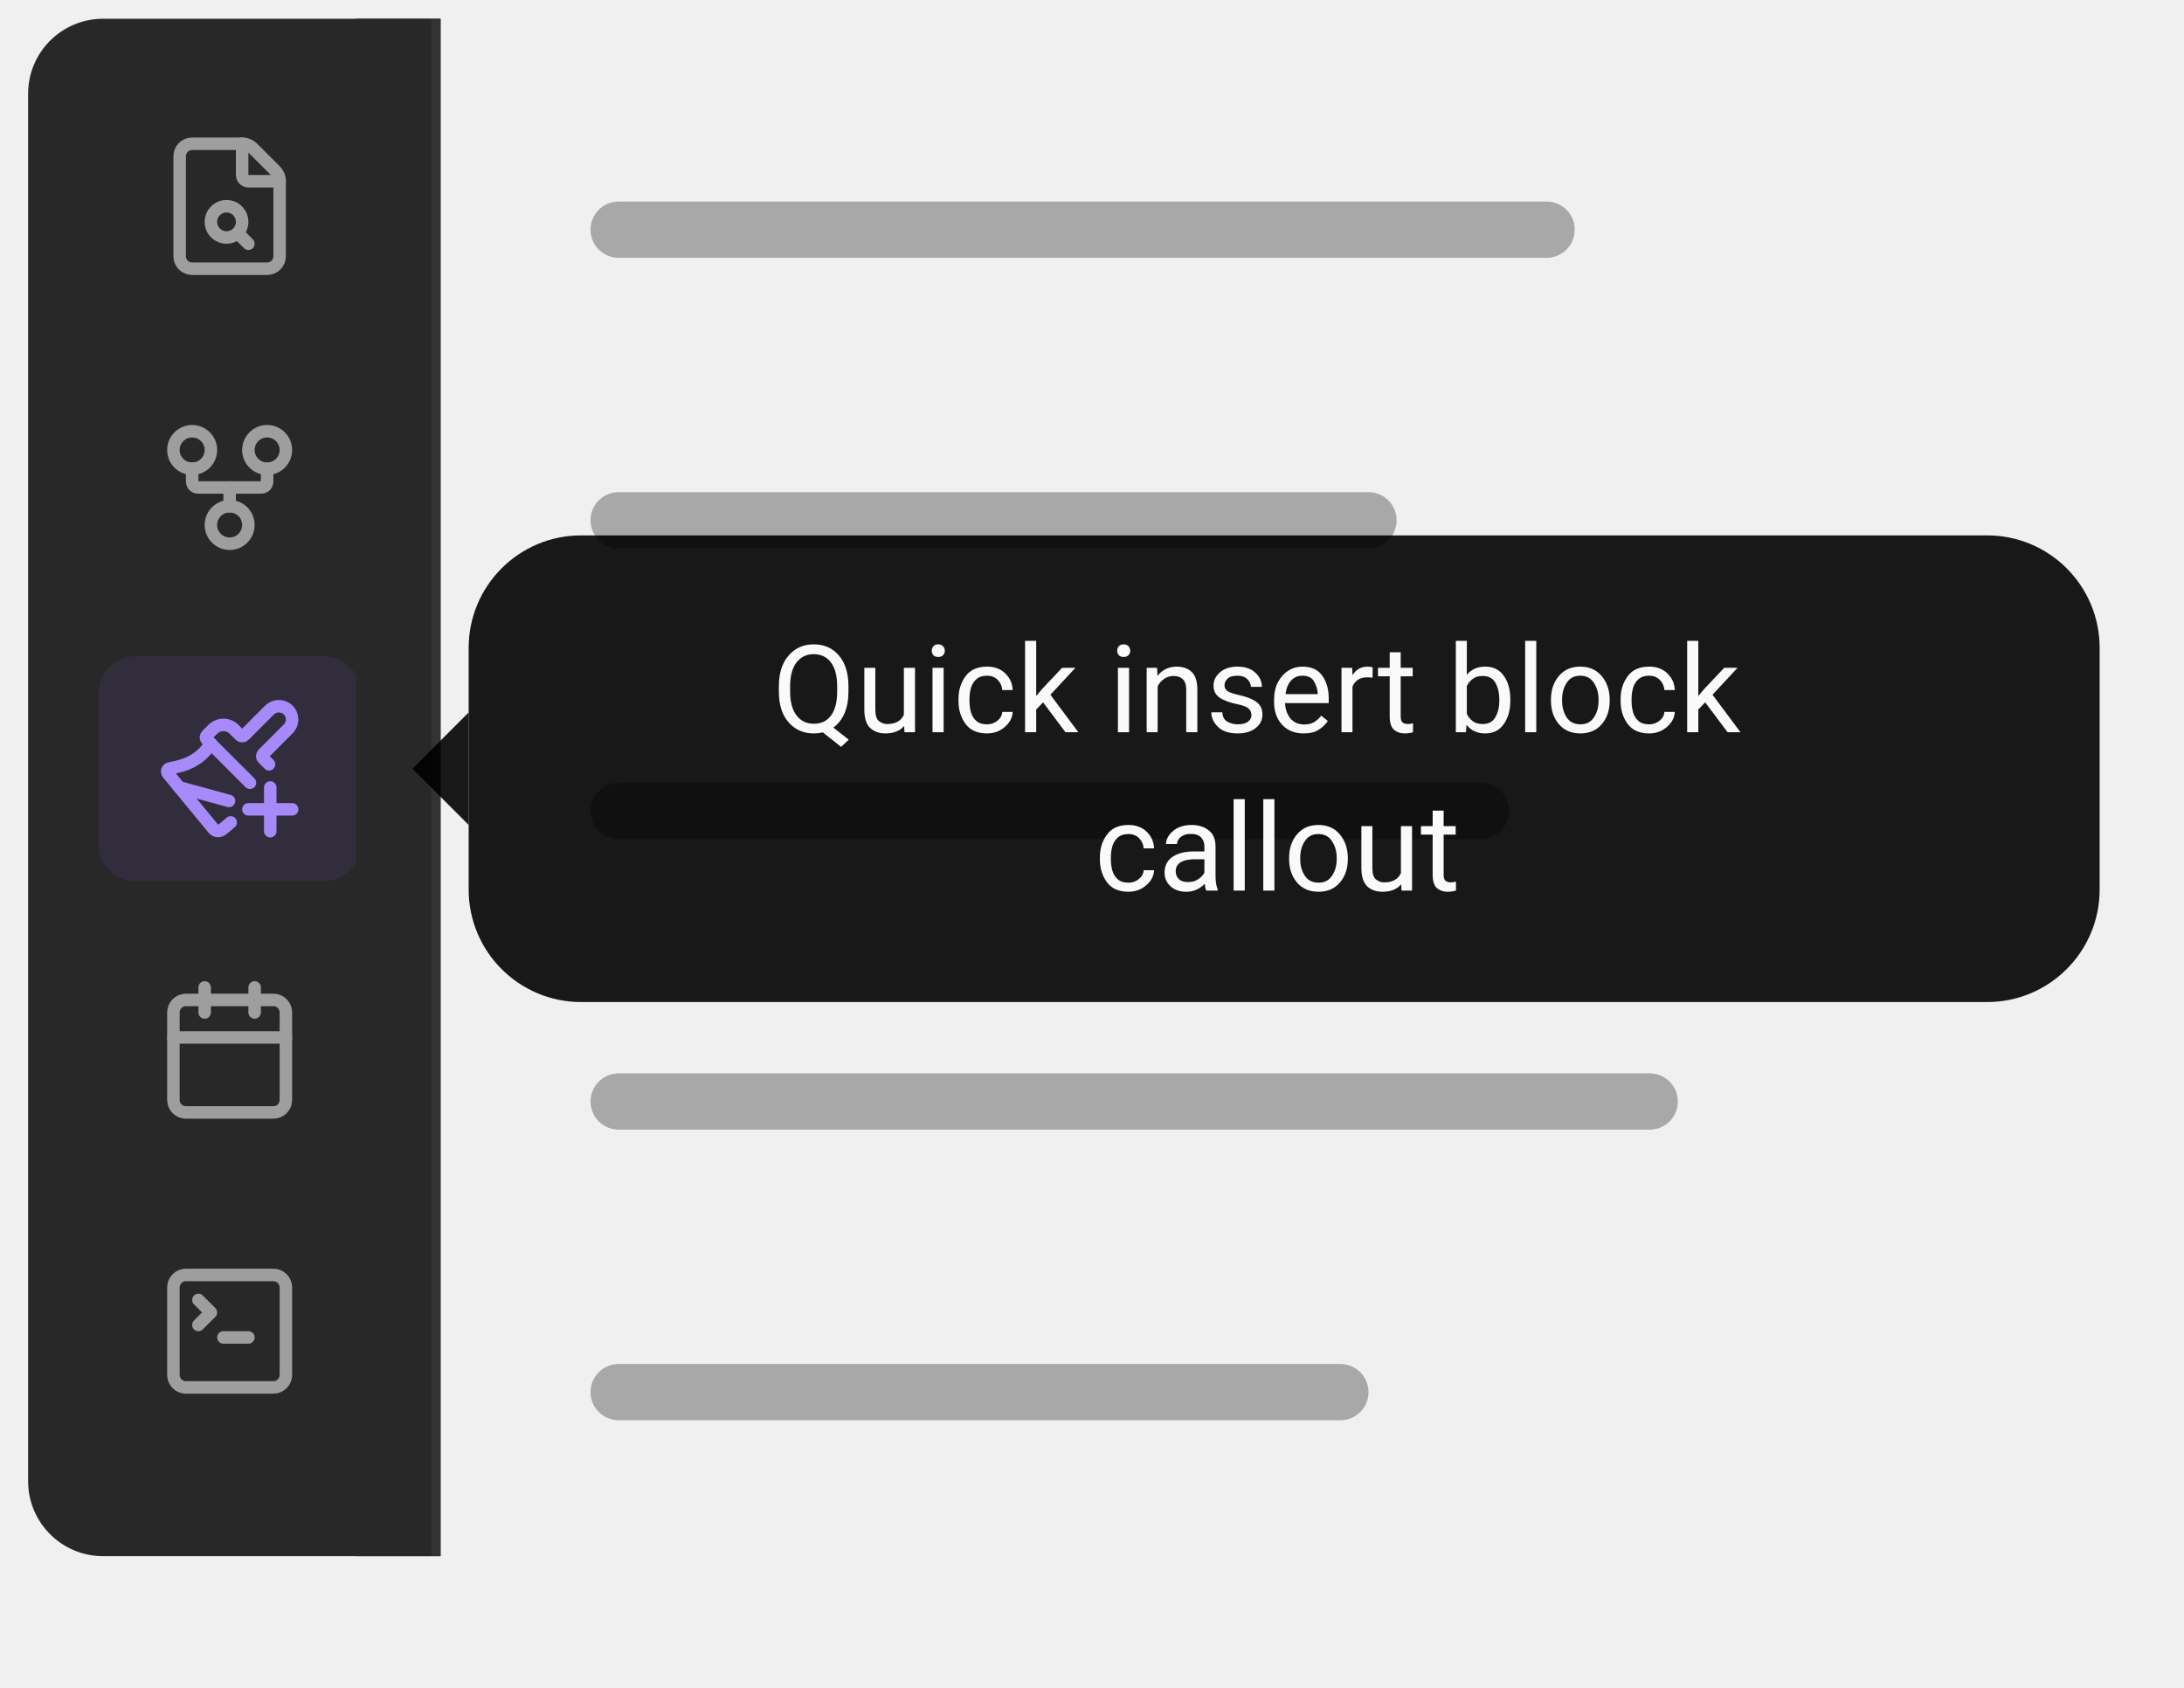
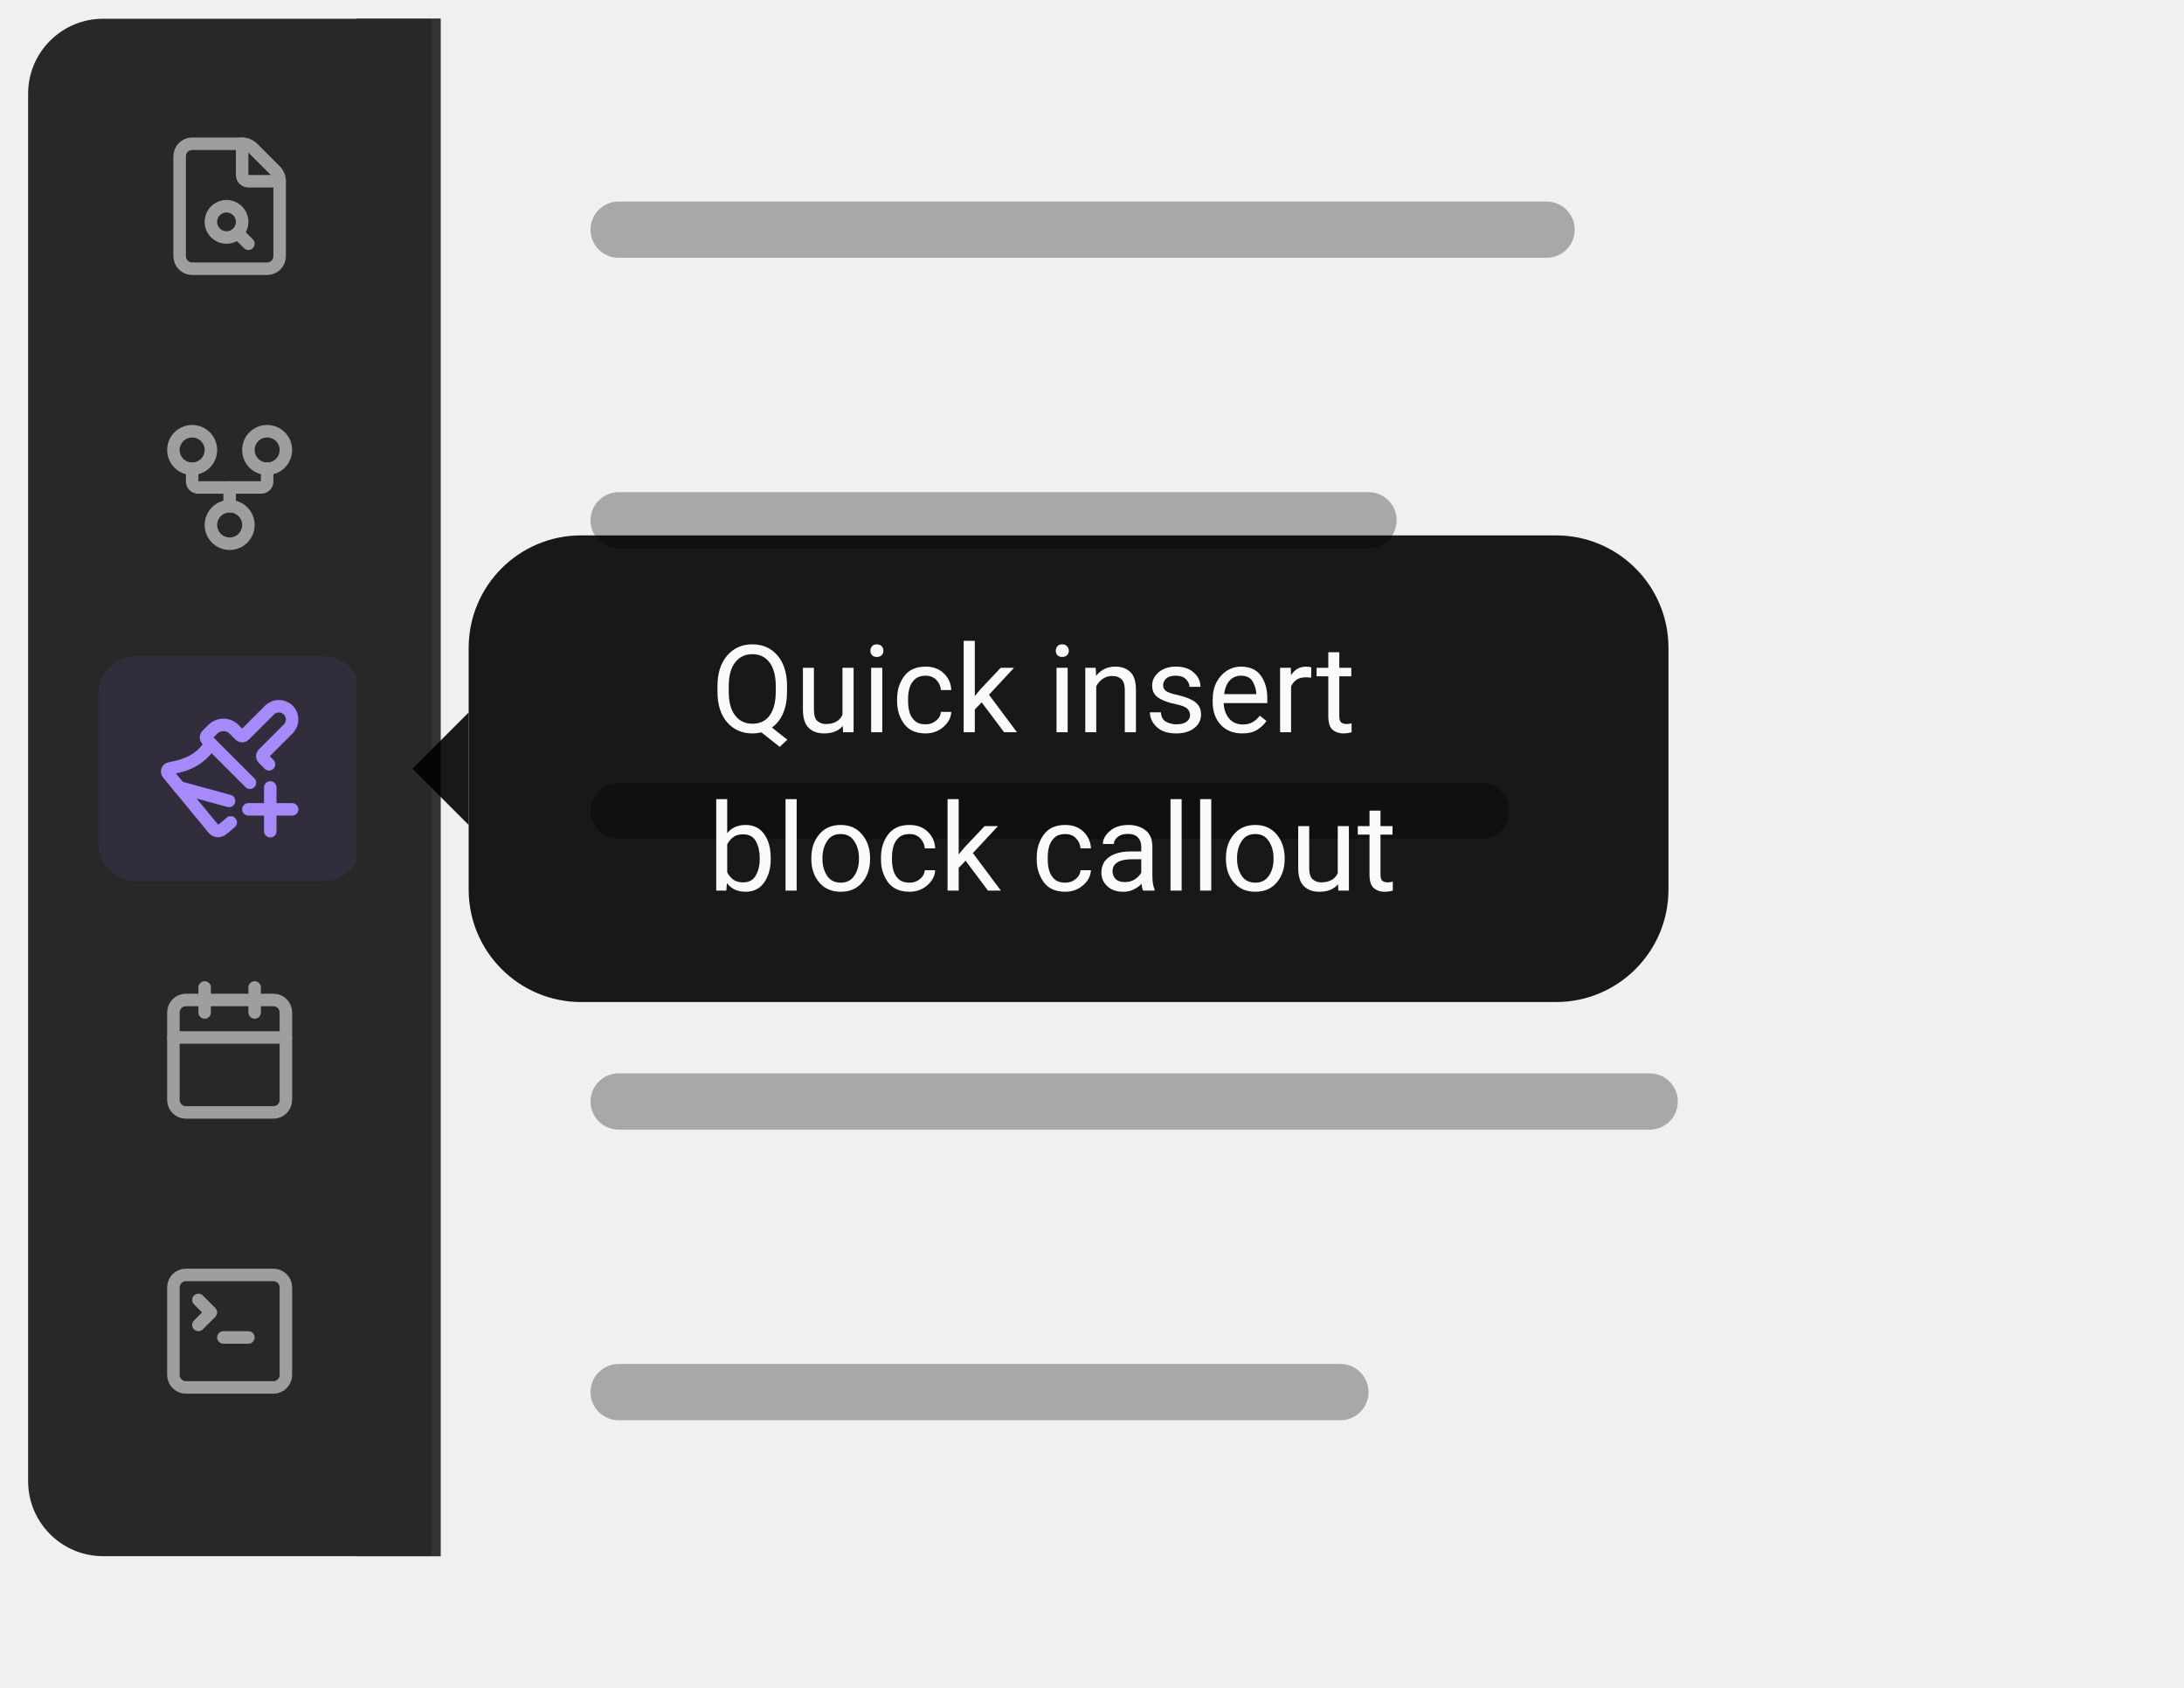
<svg xmlns="http://www.w3.org/2000/svg" width="233" height="180" viewBox="0 0 233 180" role="img" aria-labelledby="title description">
  <defs>
    <clipPath id="clip-1">
      <path d="M11 2H47A0 0 0 0 1 47 2V166A0 0 0 0 1 47 166H11A8 8 0 0 1 3 158V10A8 8 0 0 1 11 2Z" fill="white" />
    </clipPath>
  </defs>
  <rect x="0" y="0" width="233" height="180" rx="12" fill="transparent" />
  <g opacity="0.52">
    <rect x="63" y="21.5" width="105" height="6" rx="3" fill="rgb(102, 102, 102)" />
    <rect x="63" y="52.5" width="86" height="6" rx="3" fill="rgb(102, 102, 102)" />
    <rect x="63" y="83.5" width="98" height="6" rx="3" fill="rgb(102, 102, 102)" />
    <rect x="63" y="114.5" width="116" height="6" rx="3" fill="rgb(102, 102, 102)" />
    <rect x="63" y="145.5" width="83" height="6" rx="3" fill="rgb(102, 102, 102)" />
  </g>
  <path d="M11 2H47A0 0 0 0 1 47 2V166A0 0 0 0 1 47 166H11A8 8 0 0 1 3 158V10A8 8 0 0 1 11 2Z" fill="rgb(40, 40, 40)" />
  <rect x="46" y="2" width="1" height="164" rx="0" fill="rgb(51, 51, 51)" />
  <g clip-path="url(#clip-1)">
    <g fill="none" stroke="rgb(179, 179, 179)" stroke-width="2px" stroke-linecap="round" stroke-linejoin="round" fill-rule="nonzero" clip-rule="nonzero" opacity="0.85" transform="matrix(0.6666667 0 0 0.6666667 16.5 14)">
      <path d="M6 22a2 2 0 0 1-2-2V4a2 2 0 0 1 2-2h8a2.4 2.4 0 0 1 1.704.706l3.588 3.588A2.4 2.4 0 0 1 20 8v12a2 2 0 0 1-2 2z" fill="none" stroke="rgb(179, 179, 179)" stroke-width="2px" stroke-linecap="round" stroke-linejoin="round" fill-rule="nonzero" clip-rule="nonzero" opacity="1" />
      <path d="M14 2v5a1 1 0 0 0 1 1h5" fill="none" stroke="rgb(179, 179, 179)" stroke-width="2px" stroke-linecap="round" stroke-linejoin="round" fill-rule="nonzero" clip-rule="nonzero" opacity="1" />
      <circle cx="11.5" cy="14.5" r="2.5" fill="none" stroke="rgb(179, 179, 179)" stroke-width="2px" stroke-linecap="round" stroke-linejoin="round" fill-rule="nonzero" clip-rule="nonzero" opacity="1" />
      <path d="M13.3 16.3 15 18" fill="none" stroke="rgb(179, 179, 179)" stroke-width="2px" stroke-linecap="round" stroke-linejoin="round" fill-rule="nonzero" clip-rule="nonzero" opacity="1" />
    </g>
    <g fill="none" stroke="rgb(179, 179, 179)" stroke-width="2px" stroke-linecap="round" stroke-linejoin="round" fill-rule="nonzero" clip-rule="nonzero" opacity="0.85" transform="matrix(0.6666667 0 0 0.6666667 16.5 44)">
      <circle cx="12" cy="18" r="3" fill="none" stroke="rgb(179, 179, 179)" stroke-width="2px" stroke-linecap="round" stroke-linejoin="round" fill-rule="nonzero" clip-rule="nonzero" opacity="1" />
      <circle cx="6" cy="6" r="3" fill="none" stroke="rgb(179, 179, 179)" stroke-width="2px" stroke-linecap="round" stroke-linejoin="round" fill-rule="nonzero" clip-rule="nonzero" opacity="1" />
      <circle cx="18" cy="6" r="3" fill="none" stroke="rgb(179, 179, 179)" stroke-width="2px" stroke-linecap="round" stroke-linejoin="round" fill-rule="nonzero" clip-rule="nonzero" opacity="1" />
      <path d="M18 9v2c0 .6-.4 1-1 1H7c-.6 0-1-.4-1-1V9" fill="none" stroke="rgb(179, 179, 179)" stroke-width="2px" stroke-linecap="round" stroke-linejoin="round" fill-rule="nonzero" clip-rule="nonzero" opacity="1" />
      <path d="M12 12v3" fill="none" stroke="rgb(179, 179, 179)" stroke-width="2px" stroke-linecap="round" stroke-linejoin="round" fill-rule="nonzero" clip-rule="nonzero" opacity="1" />
    </g>
    <rect x="10.5" y="70" width="28" height="24" rx="4" fill="rgba(137.79, 91.99, 244.58, 0.1)" />
    <g fill="rgb(0, 0, 0)" stroke="none" stroke-width="2px" stroke-linecap="butt" stroke-linejoin="miter" fill-rule="nonzero" clip-rule="nonzero" opacity="1" transform="matrix(0.16 0 0 0.16 16.5 74)">
      <g transform="scale(4.166667)" fill="rgb(0, 0, 0)" stroke="none" stroke-width="2px" stroke-linecap="butt" stroke-linejoin="miter" fill-rule="nonzero" clip-rule="nonzero" opacity="1">
        <g fill="none" stroke="rgb(166, 138, 249)" stroke-width="2px" stroke-linecap="round" stroke-linejoin="round" fill-rule="nonzero" clip-rule="nonzero" opacity="1">
          <path d="M11.9 17.154 3.942 14.984" fill="none" stroke="rgb(166, 138, 249)" stroke-width="2px" stroke-linecap="round" stroke-linejoin="round" fill-rule="nonzero" clip-rule="nonzero" opacity="1" />
          <path d="M15.25 14.244 8.354 7.348a.5.5 0 0 1 0-.707l.944-.944a2.41 2.41 0 0 1 3.408 0l.944.944a.5.5 0 0 0 .707 0l4.019-4.019a1 1 0 1 1 3.002 3.002L17.36 9.643a.5.5 0 0 0 0 .707l.944.944" fill="none" stroke="rgb(166, 138, 249)" stroke-width="2px" stroke-linecap="round" stroke-linejoin="round" fill-rule="nonzero" clip-rule="nonzero" opacity="1" />
          <path d="M9 8c-1.804 2.71-3.97 3.46-6.583 3.948a.507.507 0 0 0-.302.819l7.32 8.883a1 1 0 0 0 1.185.204C11.096 21.528 11.63 21.092 12.172 20.593" fill="none" stroke="rgb(166, 138, 249)" stroke-width="2px" stroke-linecap="round" stroke-linejoin="round" fill-rule="nonzero" clip-rule="nonzero" opacity="1" />
          <path d="M15 18.5h7M18.5 15v7" fill="none" stroke="rgb(166, 138, 249)" stroke-width="2px" stroke-linecap="round" stroke-linejoin="round" fill-rule="nonzero" clip-rule="nonzero" opacity="1" />
        </g>
      </g>
    </g>
    <g fill="none" stroke="rgb(179, 179, 179)" stroke-width="2px" stroke-linecap="round" stroke-linejoin="round" fill-rule="nonzero" clip-rule="nonzero" opacity="0.85" transform="matrix(0.6666667 0 0 0.6666667 16.5 104)">
      <path d="M8 2v4" fill="none" stroke="rgb(179, 179, 179)" stroke-width="2px" stroke-linecap="round" stroke-linejoin="round" fill-rule="nonzero" clip-rule="nonzero" opacity="1" />
      <path d="M16 2v4" fill="none" stroke="rgb(179, 179, 179)" stroke-width="2px" stroke-linecap="round" stroke-linejoin="round" fill-rule="nonzero" clip-rule="nonzero" opacity="1" />
      <rect x="3" y="4" width="18" height="18" rx="2" fill="none" stroke="rgb(179, 179, 179)" stroke-width="2px" stroke-linecap="round" stroke-linejoin="round" fill-rule="nonzero" clip-rule="nonzero" opacity="1" />
      <path d="M3 10h18" fill="none" stroke="rgb(179, 179, 179)" stroke-width="2px" stroke-linecap="round" stroke-linejoin="round" fill-rule="nonzero" clip-rule="nonzero" opacity="1" />
    </g>
    <g fill="none" stroke="rgb(179, 179, 179)" stroke-width="2px" stroke-linecap="round" stroke-linejoin="round" fill-rule="nonzero" clip-rule="nonzero" opacity="0.85" transform="matrix(0.6666667 0 0 0.6666667 16.5 134)">
      <path d="m7 11 2-2-2-2" fill="none" stroke="rgb(179, 179, 179)" stroke-width="2px" stroke-linecap="round" stroke-linejoin="round" fill-rule="nonzero" clip-rule="nonzero" opacity="1" />
      <path d="M11 13h4" fill="none" stroke="rgb(179, 179, 179)" stroke-width="2px" stroke-linecap="round" stroke-linejoin="round" fill-rule="nonzero" clip-rule="nonzero" opacity="1" />
      <rect x="3" y="3" width="18" height="18" rx="2" ry="2" fill="none" stroke="rgb(179, 179, 179)" stroke-width="2px" stroke-linecap="round" stroke-linejoin="round" fill-rule="nonzero" clip-rule="nonzero" opacity="1" />
    </g>
  </g>
  <rect x="38" y="2" width="8" height="164" rx="0" fill="rgb(40, 40, 40)" />
-   <rect x="50" y="57.11" width="174" height="49.78" rx="12" fill="rgba(0, 0, 0, 0.9)" />
-   <text x="82.39" y="78.11" fill="rgb(250, 250, 250)" font-family="&quot;??&quot;, &quot;??&quot;, &quot;??&quot;, ui-sans-serif, -apple-system, &quot;system-ui&quot;, system-ui, &quot;Segoe UI&quot;, &quot;Google Sans Flex&quot;, Roboto, &quot;Inter Variable&quot;, Inter, &quot;Apple Color Emoji&quot;, &quot;Segoe UI Emoji&quot;, &quot;Segoe UI Symbol&quot;, sans-serif" font-size="13px" font-weight="400" font-style="normal" direction="ltr" unicode-bidi="embed" letter-spacing="0" textLength="112.81" lengthAdjust="spacing" xml:space="preserve">Quick insert block </text>
-   <text x="116.75" y="95" fill="rgb(250, 250, 250)" font-family="&quot;??&quot;, &quot;??&quot;, &quot;??&quot;, ui-sans-serif, -apple-system, &quot;system-ui&quot;, system-ui, &quot;Segoe UI&quot;, &quot;Google Sans Flex&quot;, Roboto, &quot;Inter Variable&quot;, Inter, &quot;Apple Color Emoji&quot;, &quot;Segoe UI Emoji&quot;, &quot;Segoe UI Symbol&quot;, sans-serif" font-size="13px" font-weight="400" font-style="normal" direction="ltr" unicode-bidi="embed" letter-spacing="0" textLength="40.49" lengthAdjust="spacing" xml:space="preserve">callout</text>
+   <rect x="50" y="57.11" width="128" height="49.78" rx="12" fill="rgba(0, 0, 0, 0.9)" />
+   <text x="75.84" y="78.11" fill="rgb(250, 250, 250)" font-family="&quot;??&quot;, &quot;??&quot;, &quot;??&quot;, ui-sans-serif, -apple-system, &quot;system-ui&quot;, system-ui, &quot;Segoe UI&quot;, &quot;Google Sans Flex&quot;, Roboto, &quot;Inter Variable&quot;, Inter, &quot;Apple Color Emoji&quot;, &quot;Segoe UI Emoji&quot;, &quot;Segoe UI Symbol&quot;, sans-serif" font-size="13px" font-weight="400" font-style="normal" direction="ltr" unicode-bidi="embed" letter-spacing="0" textLength="76.31" lengthAdjust="spacing" xml:space="preserve">Quick insert </text>
+   <text x="75.52" y="95" fill="rgb(250, 250, 250)" font-family="&quot;??&quot;, &quot;??&quot;, &quot;??&quot;, ui-sans-serif, -apple-system, &quot;system-ui&quot;, system-ui, &quot;Segoe UI&quot;, &quot;Google Sans Flex&quot;, Roboto, &quot;Inter Variable&quot;, Inter, &quot;Apple Color Emoji&quot;, &quot;Segoe UI Emoji&quot;, &quot;Segoe UI Symbol&quot;, sans-serif" font-size="13px" font-weight="400" font-style="normal" direction="ltr" unicode-bidi="embed" letter-spacing="0" textLength="76.97" lengthAdjust="spacing" xml:space="preserve">block callout</text>
  <g aria-hidden="true" fill="rgb(0, 0, 0)" stroke="none" stroke-width="1px" stroke-linecap="butt" stroke-linejoin="miter" fill-rule="nonzero" clip-rule="nonzero" opacity="1" transform="matrix(1 0 0 1 44 76)">
    <polygon points="6,0 0,6 6,12" fill="rgba(0, 0, 0, 0.9)" stroke="none" stroke-width="1px" stroke-linecap="butt" stroke-linejoin="miter" fill-rule="nonzero" clip-rule="nonzero" opacity="1" />
  </g>
</svg>
